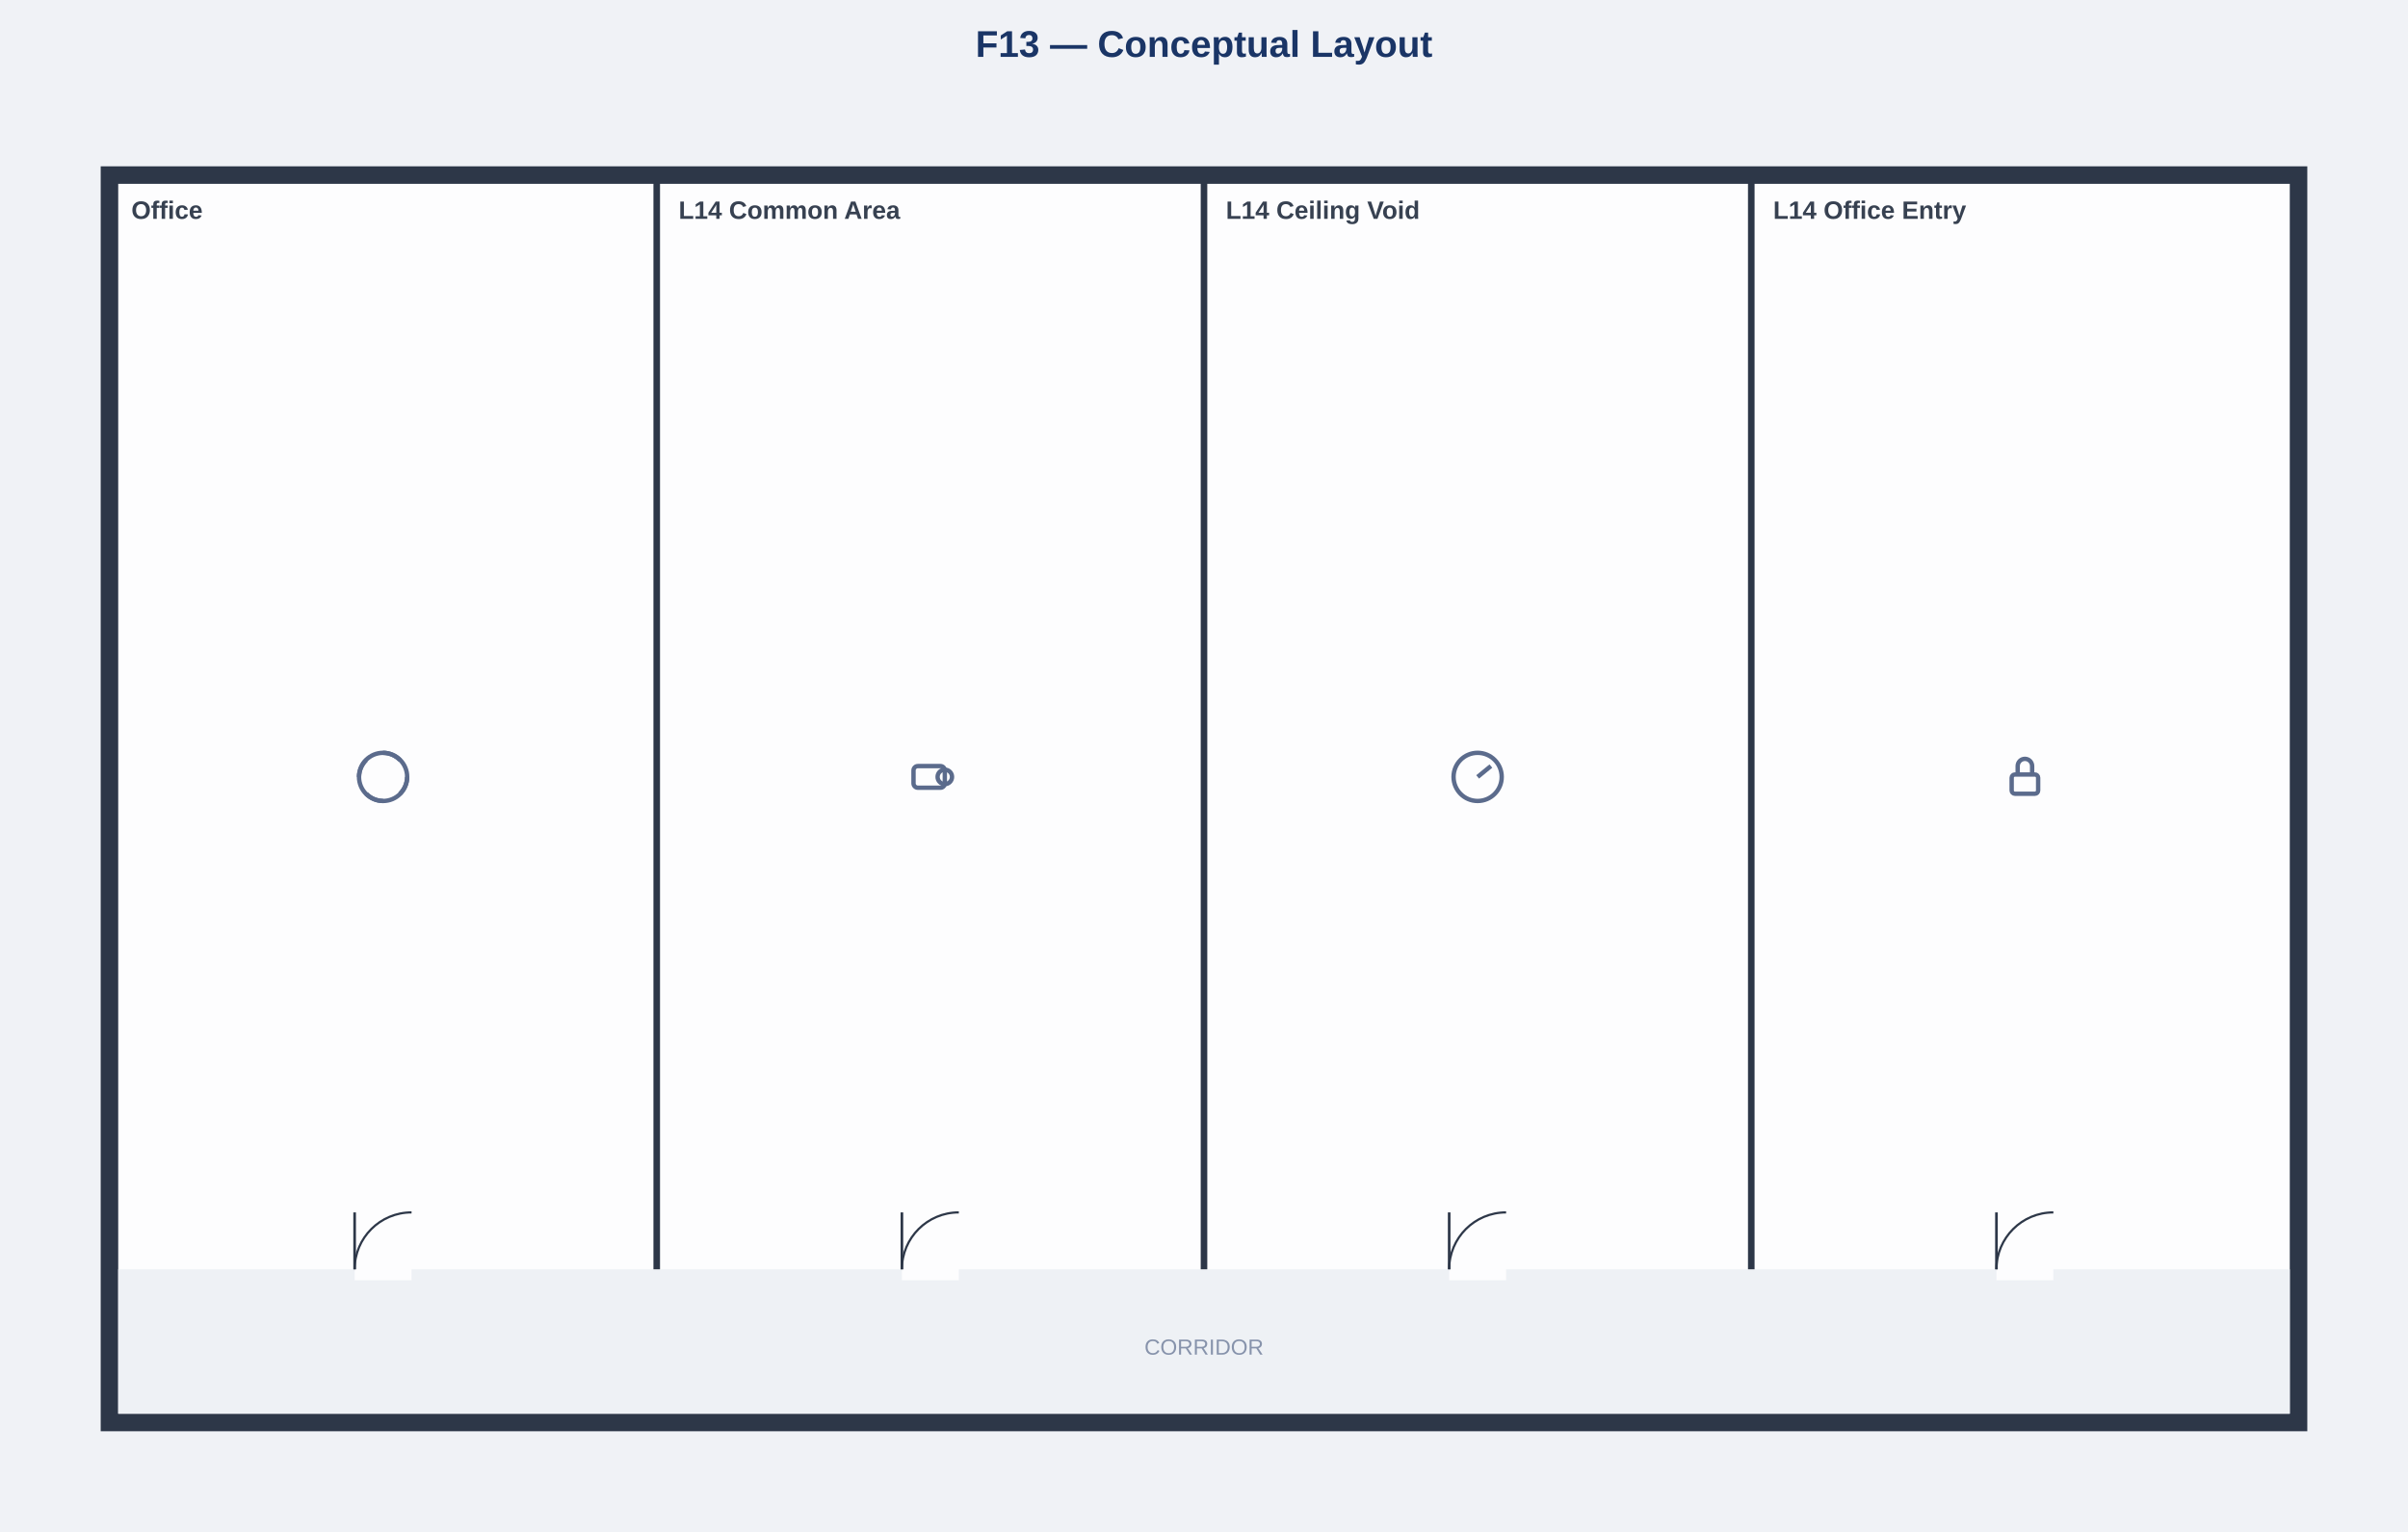
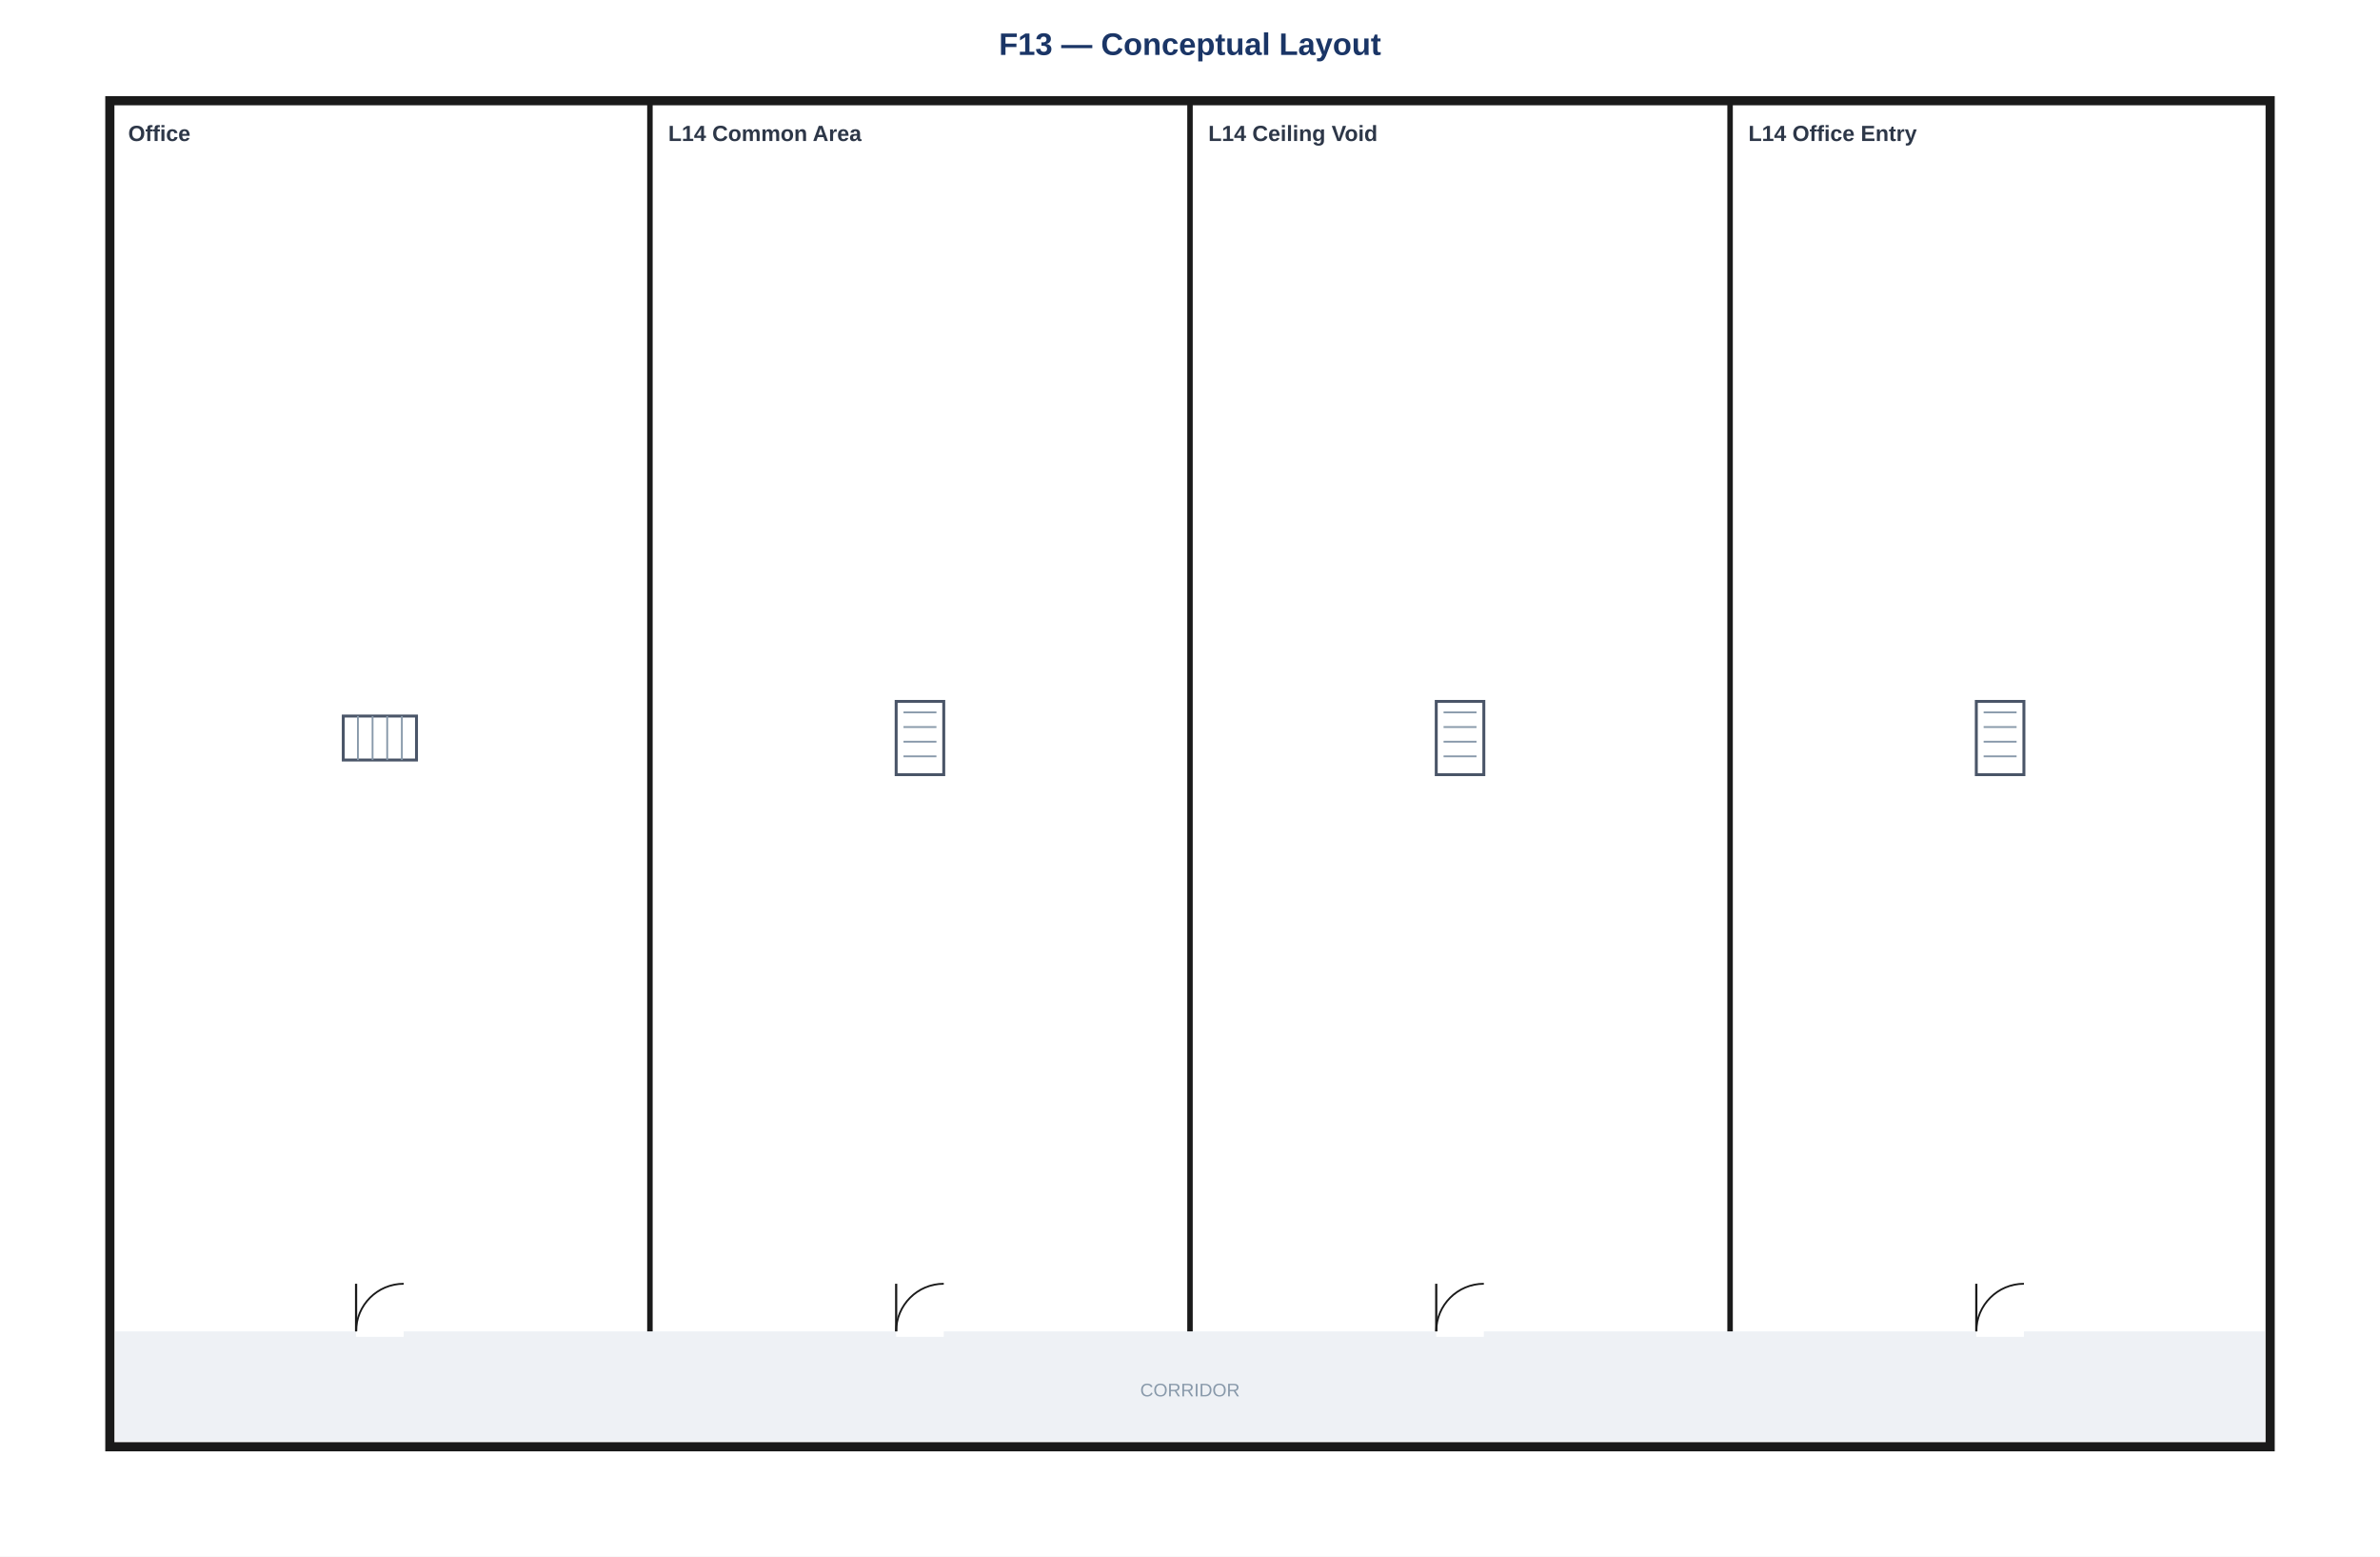
- <svg xmlns="http://www.w3.org/2000/svg" width="1100" height="700" viewBox="0 0 1100 700" font-family="Arial, sans-serif">
-   <rect x="0" y="0" width="1100" height="700" fill="#F0F2F6" />
-   <text x="550.0" y="26" text-anchor="middle" font-size="17" font-weight="bold" fill="#1A3566">F13 — Conceptual Layout</text>
-   <rect x="50" y="80" width="1000" height="570" fill="#FDFDFE" stroke="#2D3748" stroke-width="8" />
-   <rect x="54.0" y="580" width="992" height="66.0" fill="#EEF1F5" />
-   <text x="550.0" y="619.0" text-anchor="middle" font-size="10" fill="#5B6B8C" opacity="0.7">CORRIDOR</text>
-   <text x="60.0" y="100" font-size="11.5" font-weight="700" fill="#374151">Office</text>
-   <circle cx="175.0" cy="355.0" r="11" fill="none" stroke="#5B6B8C" stroke-width="2" />
-   <path d="M175.0,344.0 A11,11 0 0 1 182.7,347.3" stroke="#5B6B8C" stroke-width="2" fill="none" />
-   <path d="M186.0,355.0 A11,11 0 0 1 182.7,362.7" stroke="#5B6B8C" stroke-width="2" fill="none" />
-   <path d="M175.0,366.0 A11,11 0 0 1 167.3,362.7" stroke="#5B6B8C" stroke-width="2" fill="none" />
-   <path d="M164.0,355.0 A11,11 0 0 1 167.3,347.3" stroke="#5B6B8C" stroke-width="2" fill="none" />
-   <rect x="162.0" y="577.0" width="26.0" height="8" fill="#FDFDFE" />
-   <path d="M162.0,580.0 A26.0,26.0 0 0 1 188.0,554.0" fill="none" stroke="#2D3748" stroke-width="1" />
-   <line x1="162.0" y1="580.0" x2="162.0" y2="554.0" stroke="#2D3748" stroke-width="1.2" />
-   <line x1="300.0" y1="80" x2="300.0" y2="580" stroke="#2D3748" stroke-width="3" />
-   <text x="310.0" y="100" font-size="11.5" font-weight="700" fill="#374151">L14 Common Area</text>
-   <rect x="417.3" y="350.05" width="14.3" height="9.9" rx="2" fill="none" stroke="#5B6B8C" stroke-width="2" />
-   <circle cx="431.6" cy="355.0" r="3.3" fill="none" stroke="#5B6B8C" stroke-width="2" />
-   <rect x="412.0" y="577.0" width="26.0" height="8" fill="#FDFDFE" />
-   <path d="M412.0,580.0 A26.0,26.0 0 0 1 438.0,554.0" fill="none" stroke="#2D3748" stroke-width="1" />
-   <line x1="412.0" y1="580.0" x2="412.0" y2="554.0" stroke="#2D3748" stroke-width="1.2" />
-   <line x1="550.0" y1="80" x2="550.0" y2="580" stroke="#2D3748" stroke-width="3" />
-   <text x="560.0" y="100" font-size="11.5" font-weight="700" fill="#374151">L14 Ceiling Void</text>
-   <circle cx="675.0" cy="355.0" r="11" fill="none" stroke="#5B6B8C" stroke-width="2" />
-   <path d="M675.0,355.0 L681.05,350.05" stroke="#5B6B8C" stroke-width="2" />
-   <rect x="662.0" y="577.0" width="26.0" height="8" fill="#FDFDFE" />
-   <path d="M662.0,580.0 A26.0,26.0 0 0 1 688.0,554.0" fill="none" stroke="#2D3748" stroke-width="1" />
-   <line x1="662.0" y1="580.0" x2="662.0" y2="554.0" stroke="#2D3748" stroke-width="1.2" />
-   <line x1="800.0" y1="80" x2="800.0" y2="580" stroke="#2D3748" stroke-width="3" />
-   <text x="810.0" y="100" font-size="11.5" font-weight="700" fill="#374151">L14 Office Entry</text>
-   <rect x="918.95" y="353.9" width="12.1" height="8.8" rx="1.5" fill="none" stroke="#5B6B8C" stroke-width="2" />
-   <path d="M921.7,353.9 L921.7,350.05 A3.3,3.3 0 0 1 928.3,350.05 L928.3,353.9" fill="none" stroke="#5B6B8C" stroke-width="2" />
-   <rect x="912.0" y="577.0" width="26.0" height="8" fill="#FDFDFE" />
-   <path d="M912.0,580.0 A26.0,26.0 0 0 1 938.0,554.0" fill="none" stroke="#2D3748" stroke-width="1" />
-   <line x1="912.0" y1="580.0" x2="912.0" y2="554.0" stroke="#2D3748" stroke-width="1.2" />
+ <svg xmlns="http://www.w3.org/2000/svg" width="1300" height="850" viewBox="0 0 1300 850" font-family="Arial, sans-serif">
+   <rect x="0" y="0" width="1300" height="850" fill="#FFFFFF" />
+   <text x="650.0" y="30" text-anchor="middle" font-size="17" font-weight="bold" fill="#1A3566">F13 — Conceptual Layout</text>
+   <rect x="60" y="55" width="1180" height="735" fill="none" stroke="#1A1A1A" stroke-width="5" />
+   <rect x="63" y="727" width="1174" height="60" fill="#EEF1F5" />
+   <text x="650.0" y="762.5" text-anchor="middle" font-size="10" fill="#8899AA">CORRIDOR</text>
+   <text x="70.0" y="77" font-size="12" font-weight="700" fill="#2D3748">Office</text>
+   <rect x="187.5" y="391.0" width="40" height="24.0" fill="none" stroke="#4A5568" stroke-width="1.6" />
+   <line x1="195.5" y1="391.0" x2="195.5" y2="415.0" stroke="#8899AA" stroke-width="1" />
+   <line x1="203.5" y1="391.0" x2="203.5" y2="415.0" stroke="#8899AA" stroke-width="1" />
+   <line x1="211.5" y1="391.0" x2="211.5" y2="415.0" stroke="#8899AA" stroke-width="1" />
+   <line x1="219.5" y1="391.0" x2="219.5" y2="415.0" stroke="#8899AA" stroke-width="1" />
+   <rect x="194.5" y="724" width="26" height="6" fill="#FFFFFF" />
+   <path d="M194.5,727 A26,26 0 0 1 220.5,701" fill="none" stroke="#1A1A1A" stroke-width="1" />
+   <line x1="194.5" y1="727" x2="194.5" y2="701" stroke="#1A1A1A" stroke-width="1.2" />
+   <line x1="355.0" y1="55" x2="355.0" y2="727" stroke="#1A1A1A" stroke-width="3" />
+   <text x="365.0" y="77" font-size="12" font-weight="700" fill="#2D3748">L14 Common Area</text>
+   <rect x="489.5" y="383.0" width="26" height="40" fill="none" stroke="#4A5568" stroke-width="1.6" />
+   <line x1="493.5" y1="389.0" x2="511.5" y2="389.0" stroke="#8899AA" stroke-width="1" />
+   <line x1="493.5" y1="397.0" x2="511.5" y2="397.0" stroke="#8899AA" stroke-width="1" />
+   <line x1="493.5" y1="405.0" x2="511.5" y2="405.0" stroke="#8899AA" stroke-width="1" />
+   <line x1="493.5" y1="413.0" x2="511.5" y2="413.0" stroke="#8899AA" stroke-width="1" />
+   <rect x="489.5" y="724" width="26" height="6" fill="#FFFFFF" />
+   <path d="M489.5,727 A26,26 0 0 1 515.5,701" fill="none" stroke="#1A1A1A" stroke-width="1" />
+   <line x1="489.5" y1="727" x2="489.5" y2="701" stroke="#1A1A1A" stroke-width="1.2" />
+   <line x1="650.0" y1="55" x2="650.0" y2="727" stroke="#1A1A1A" stroke-width="3" />
+   <text x="660.0" y="77" font-size="12" font-weight="700" fill="#2D3748">L14 Ceiling Void</text>
+   <rect x="784.5" y="383.0" width="26" height="40" fill="none" stroke="#4A5568" stroke-width="1.6" />
+   <line x1="788.5" y1="389.0" x2="806.5" y2="389.0" stroke="#8899AA" stroke-width="1" />
+   <line x1="788.5" y1="397.0" x2="806.5" y2="397.0" stroke="#8899AA" stroke-width="1" />
+   <line x1="788.5" y1="405.0" x2="806.5" y2="405.0" stroke="#8899AA" stroke-width="1" />
+   <line x1="788.5" y1="413.0" x2="806.5" y2="413.0" stroke="#8899AA" stroke-width="1" />
+   <rect x="784.5" y="724" width="26" height="6" fill="#FFFFFF" />
+   <path d="M784.5,727 A26,26 0 0 1 810.5,701" fill="none" stroke="#1A1A1A" stroke-width="1" />
+   <line x1="784.5" y1="727" x2="784.5" y2="701" stroke="#1A1A1A" stroke-width="1.2" />
+   <line x1="945.0" y1="55" x2="945.0" y2="727" stroke="#1A1A1A" stroke-width="3" />
+   <text x="955.0" y="77" font-size="12" font-weight="700" fill="#2D3748">L14 Office Entry</text>
+   <rect x="1079.5" y="383.0" width="26" height="40" fill="none" stroke="#4A5568" stroke-width="1.6" />
+   <line x1="1083.5" y1="389.0" x2="1101.5" y2="389.0" stroke="#8899AA" stroke-width="1" />
+   <line x1="1083.5" y1="397.0" x2="1101.5" y2="397.0" stroke="#8899AA" stroke-width="1" />
+   <line x1="1083.5" y1="405.0" x2="1101.5" y2="405.0" stroke="#8899AA" stroke-width="1" />
+   <line x1="1083.5" y1="413.0" x2="1101.5" y2="413.0" stroke="#8899AA" stroke-width="1" />
+   <rect x="1079.5" y="724" width="26" height="6" fill="#FFFFFF" />
+   <path d="M1079.5,727 A26,26 0 0 1 1105.5,701" fill="none" stroke="#1A1A1A" stroke-width="1" />
+   <line x1="1079.5" y1="727" x2="1079.5" y2="701" stroke="#1A1A1A" stroke-width="1.2" />
</svg>
